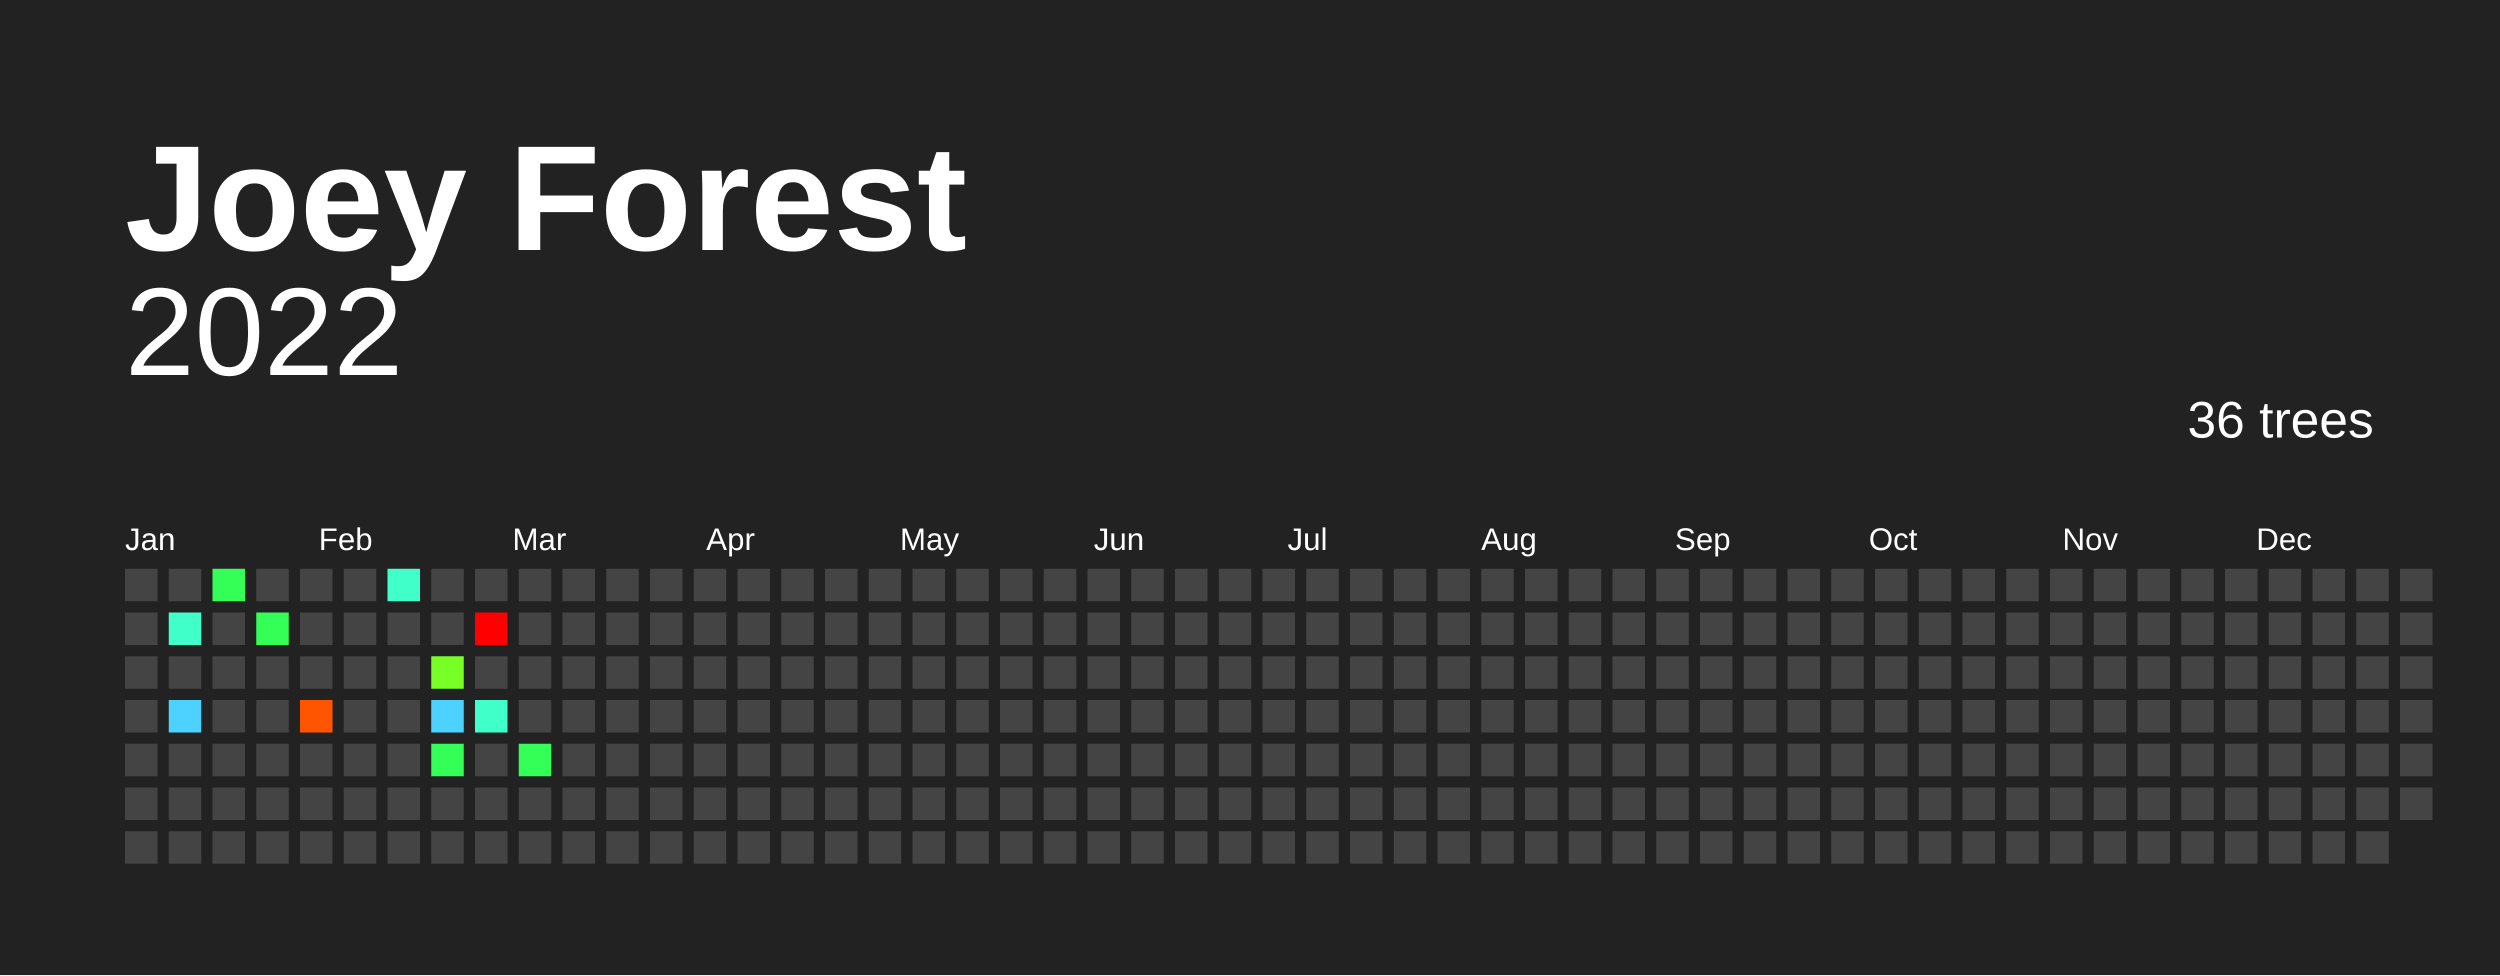
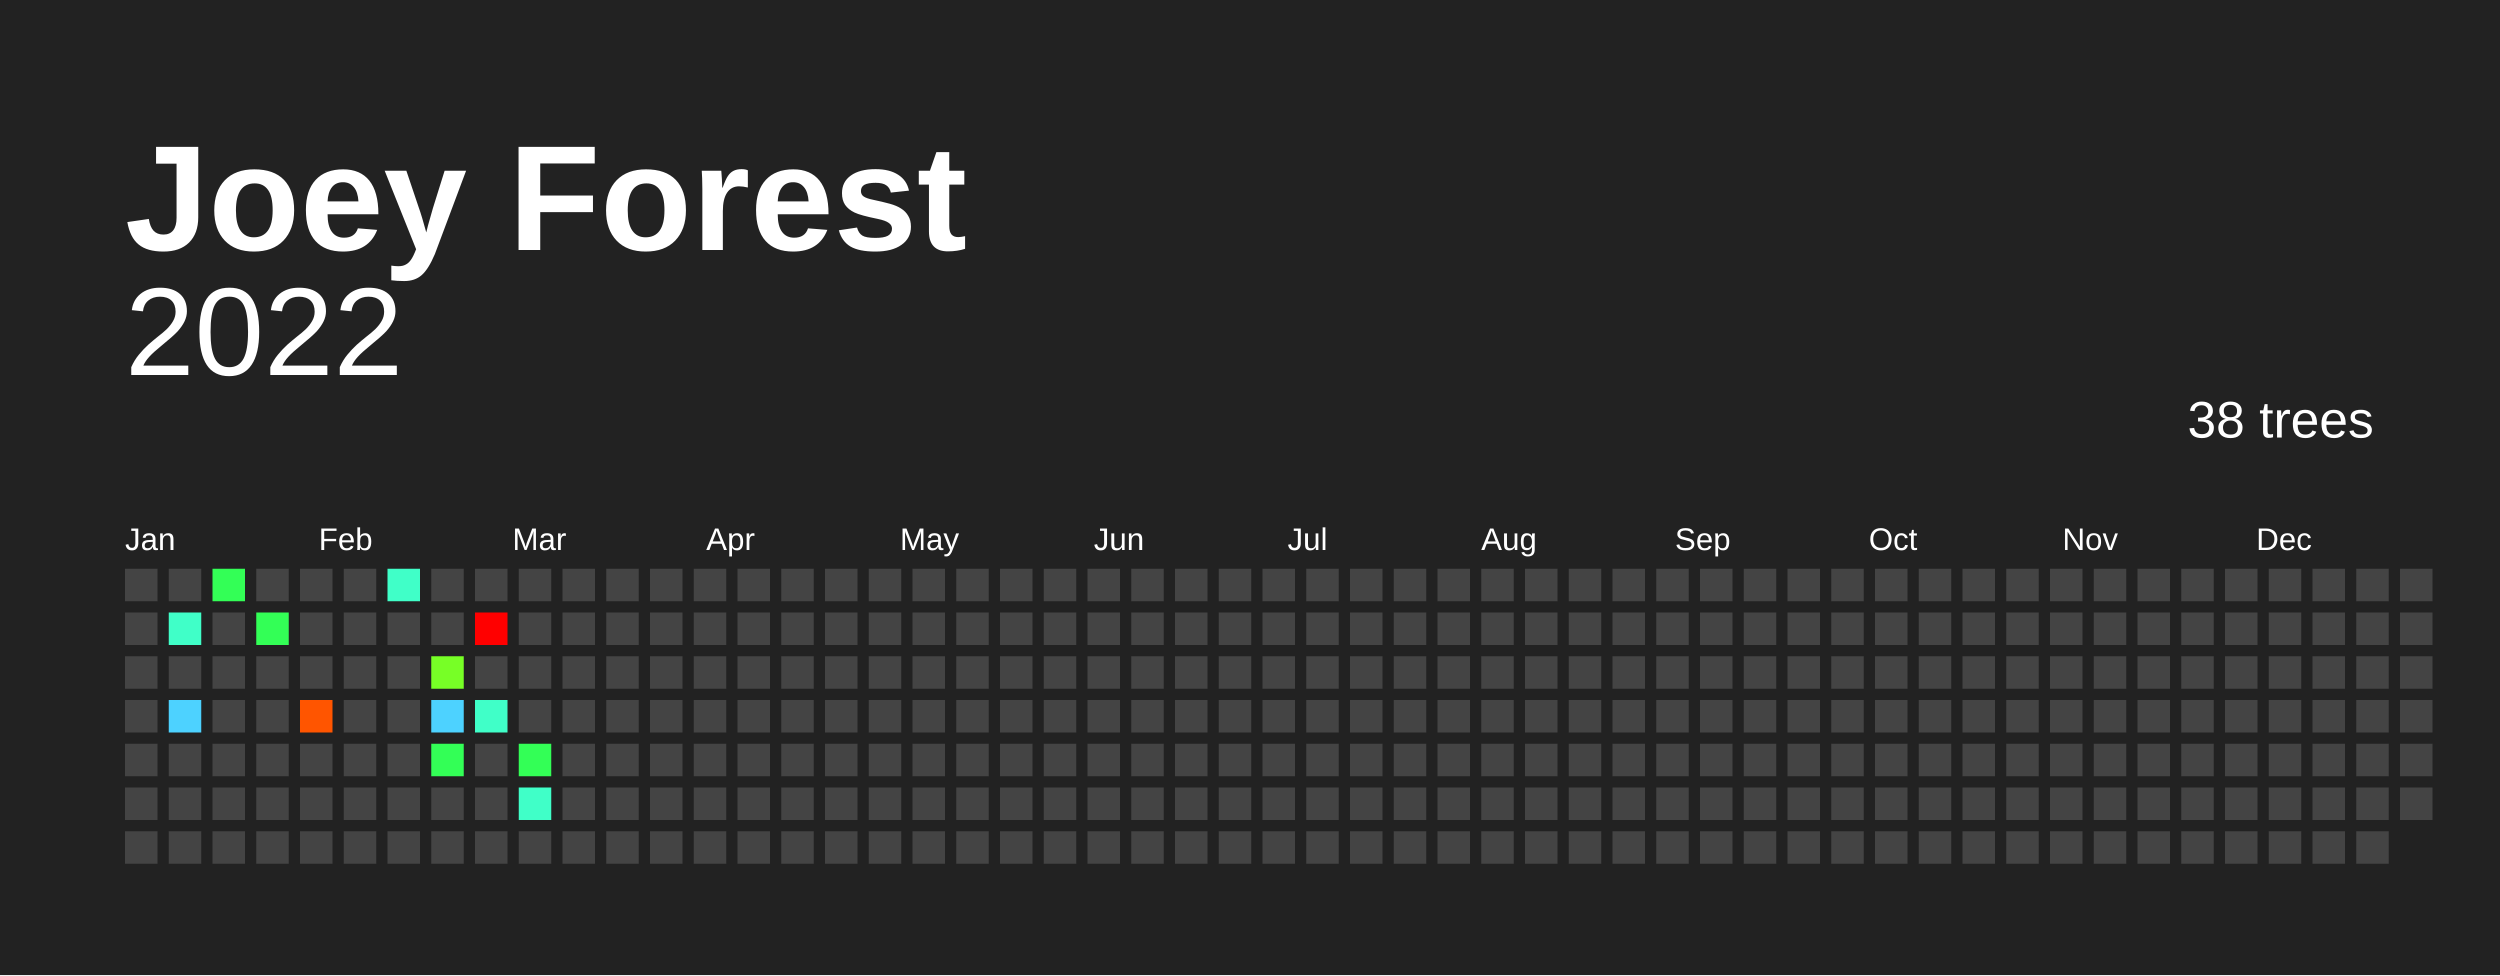
<svg xmlns="http://www.w3.org/2000/svg" baseProfile="full" height="78mm" version="1.1" viewBox="0,0,200,78" width="200mm">
  <defs />
  <rect fill="#222222" height="78" width="200" x="0" y="0" />
  <text fill="#FFFFFF" style="font-size:12px; font-family:Arial; font-weight:bold;" x="10" y="20">Joey Forest</text>
  <text alignment-baseline="hanging" fill="#FFFFFF" style="font-size:10.0px; font-family:Arial;" x="10" y="30">2022</text>
-   <text alignment-baseline="hanging" fill="#FFFFFF" style="font-size:4.125px; font-family:Arial;" x="175" y="35">36 trees</text>
+   <text alignment-baseline="hanging" fill="#FFFFFF" style="font-size:4.125px; font-family:Arial;" x="175" y="35">38 trees</text>
  <text fill="#FFFFFF" style="font-size:2.5px; font-family:Arial" x="10.0" y="44">Jan</text>
  <text fill="#FFFFFF" style="font-size:2.5px; font-family:Arial" x="25.5" y="44">Feb</text>
  <text fill="#FFFFFF" style="font-size:2.5px; font-family:Arial" x="41.0" y="44">Mar</text>
  <text fill="#FFFFFF" style="font-size:2.5px; font-family:Arial" x="56.5" y="44">Apr</text>
  <text fill="#FFFFFF" style="font-size:2.5px; font-family:Arial" x="72.0" y="44">May</text>
  <text fill="#FFFFFF" style="font-size:2.5px; font-family:Arial" x="87.5" y="44">Jun</text>
  <text fill="#FFFFFF" style="font-size:2.5px; font-family:Arial" x="103.0" y="44">Jul</text>
  <text fill="#FFFFFF" style="font-size:2.5px; font-family:Arial" x="118.5" y="44">Aug</text>
  <text fill="#FFFFFF" style="font-size:2.5px; font-family:Arial" x="134.0" y="44">Sep</text>
  <text fill="#FFFFFF" style="font-size:2.5px; font-family:Arial" x="149.5" y="44">Oct</text>
  <text fill="#FFFFFF" style="font-size:2.5px; font-family:Arial" x="165.0" y="44">Nov</text>
  <text fill="#FFFFFF" style="font-size:2.5px; font-family:Arial" x="180.5" y="44">Dec</text>
  <rect fill="#444444" height="2.6" width="2.6" x="10.0" y="45.5" />
  <rect fill="#444444" height="2.6" width="2.6" x="10.0" y="49.0" />
  <rect fill="#444444" height="2.6" width="2.6" x="10.0" y="52.5" />
  <rect fill="#444444" height="2.6" width="2.6" x="10.0" y="56.0" />
  <rect fill="#444444" height="2.6" width="2.6" x="10.0" y="59.5" />
  <rect fill="#444444" height="2.6" width="2.6" x="10.0" y="63.0" />
  <rect fill="#444444" height="2.6" width="2.6" x="10.0" y="66.5" />
  <rect fill="#444444" height="2.6" width="2.6" x="13.5" y="45.5" />
  <rect fill="#40ffc8" height="2.6" width="2.6" x="13.5" y="49.0" />
  <rect fill="#444444" height="2.6" width="2.6" x="13.5" y="52.5" />
  <rect fill="#4dd2ff" height="2.6" width="2.6" x="13.5" y="56.0" />
  <rect fill="#444444" height="2.6" width="2.6" x="13.5" y="59.5" />
  <rect fill="#444444" height="2.6" width="2.6" x="13.5" y="63.0" />
  <rect fill="#444444" height="2.6" width="2.6" x="13.5" y="66.5" />
  <rect fill="#33ff56" height="2.6" width="2.6" x="17.0" y="45.5" />
  <rect fill="#444444" height="2.6" width="2.6" x="17.0" y="49.0" />
  <rect fill="#444444" height="2.6" width="2.6" x="17.0" y="52.5" />
  <rect fill="#444444" height="2.6" width="2.6" x="17.0" y="56.0" />
  <rect fill="#444444" height="2.6" width="2.6" x="17.0" y="59.5" />
  <rect fill="#444444" height="2.6" width="2.6" x="17.0" y="63.0" />
  <rect fill="#444444" height="2.6" width="2.6" x="17.0" y="66.5" />
  <rect fill="#444444" height="2.6" width="2.6" x="20.5" y="45.5" />
  <rect fill="#33ff56" height="2.6" width="2.6" x="20.5" y="49.0" />
  <rect fill="#444444" height="2.6" width="2.6" x="20.5" y="52.5" />
  <rect fill="#444444" height="2.6" width="2.6" x="20.5" y="56.0" />
  <rect fill="#444444" height="2.6" width="2.6" x="20.5" y="59.5" />
  <rect fill="#444444" height="2.6" width="2.6" x="20.5" y="63.0" />
  <rect fill="#444444" height="2.6" width="2.6" x="20.5" y="66.5" />
  <rect fill="#444444" height="2.6" width="2.6" x="24.0" y="45.5" />
  <rect fill="#444444" height="2.6" width="2.6" x="24.0" y="49.0" />
  <rect fill="#444444" height="2.6" width="2.6" x="24.0" y="52.5" />
  <rect fill="#ff5500" height="2.6" width="2.6" x="24.0" y="56.0" />
  <rect fill="#444444" height="2.6" width="2.6" x="24.0" y="59.5" />
  <rect fill="#444444" height="2.6" width="2.6" x="24.0" y="63.0" />
  <rect fill="#444444" height="2.6" width="2.6" x="24.0" y="66.5" />
  <rect fill="#444444" height="2.6" width="2.6" x="27.5" y="45.5" />
  <rect fill="#444444" height="2.6" width="2.6" x="27.5" y="49.0" />
  <rect fill="#444444" height="2.6" width="2.6" x="27.5" y="52.5" />
  <rect fill="#444444" height="2.6" width="2.6" x="27.5" y="56.0" />
  <rect fill="#444444" height="2.6" width="2.6" x="27.5" y="59.5" />
  <rect fill="#444444" height="2.6" width="2.6" x="27.5" y="63.0" />
  <rect fill="#444444" height="2.6" width="2.6" x="27.5" y="66.5" />
  <rect fill="#40ffc8" height="2.6" width="2.6" x="31.0" y="45.5" />
  <rect fill="#444444" height="2.6" width="2.6" x="31.0" y="49.0" />
  <rect fill="#444444" height="2.6" width="2.6" x="31.0" y="52.5" />
  <rect fill="#444444" height="2.6" width="2.6" x="31.0" y="56.0" />
  <rect fill="#444444" height="2.6" width="2.6" x="31.0" y="59.5" />
  <rect fill="#444444" height="2.6" width="2.6" x="31.0" y="63.0" />
  <rect fill="#444444" height="2.6" width="2.6" x="31.0" y="66.5" />
  <rect fill="#444444" height="2.6" width="2.6" x="34.5" y="45.5" />
  <rect fill="#444444" height="2.6" width="2.6" x="34.5" y="49.0" />
  <rect fill="#77ff26" height="2.6" width="2.6" x="34.5" y="52.5" />
  <rect fill="#4dd2ff" height="2.6" width="2.6" x="34.5" y="56.0" />
  <rect fill="#33ff56" height="2.6" width="2.6" x="34.5" y="59.5" />
  <rect fill="#444444" height="2.6" width="2.6" x="34.5" y="63.0" />
  <rect fill="#444444" height="2.6" width="2.6" x="34.5" y="66.5" />
  <rect fill="#444444" height="2.6" width="2.6" x="38.0" y="45.5" />
  <rect fill="red" height="2.6" width="2.6" x="38.0" y="49.0" />
  <rect fill="#444444" height="2.6" width="2.6" x="38.0" y="52.5" />
  <rect fill="#40ffc8" height="2.6" width="2.6" x="38.0" y="56.0" />
  <rect fill="#444444" height="2.6" width="2.6" x="38.0" y="59.5" />
  <rect fill="#444444" height="2.6" width="2.6" x="38.0" y="63.0" />
  <rect fill="#444444" height="2.6" width="2.6" x="38.0" y="66.5" />
  <rect fill="#444444" height="2.6" width="2.6" x="41.5" y="45.5" />
  <rect fill="#444444" height="2.6" width="2.6" x="41.5" y="49.0" />
  <rect fill="#444444" height="2.6" width="2.6" x="41.5" y="52.5" />
  <rect fill="#444444" height="2.6" width="2.6" x="41.5" y="56.0" />
  <rect fill="#33ff56" height="2.6" width="2.6" x="41.5" y="59.5" />
-   <rect fill="#444444" height="2.6" width="2.6" x="41.5" y="63.0" />
+   <rect fill="#40ffc8" height="2.6" width="2.6" x="41.5" y="63.0" />
  <rect fill="#444444" height="2.6" width="2.6" x="41.5" y="66.5" />
  <rect fill="#444444" height="2.6" width="2.6" x="45.0" y="45.5" />
  <rect fill="#444444" height="2.6" width="2.6" x="45.0" y="49.0" />
  <rect fill="#444444" height="2.6" width="2.6" x="45.0" y="52.5" />
  <rect fill="#444444" height="2.6" width="2.6" x="45.0" y="56.0" />
  <rect fill="#444444" height="2.6" width="2.6" x="45.0" y="59.5" />
  <rect fill="#444444" height="2.6" width="2.6" x="45.0" y="63.0" />
  <rect fill="#444444" height="2.6" width="2.6" x="45.0" y="66.5" />
  <rect fill="#444444" height="2.6" width="2.6" x="48.5" y="45.5" />
  <rect fill="#444444" height="2.6" width="2.6" x="48.5" y="49.0" />
  <rect fill="#444444" height="2.6" width="2.6" x="48.5" y="52.5" />
  <rect fill="#444444" height="2.6" width="2.6" x="48.5" y="56.0" />
  <rect fill="#444444" height="2.6" width="2.6" x="48.5" y="59.5" />
  <rect fill="#444444" height="2.6" width="2.6" x="48.5" y="63.0" />
  <rect fill="#444444" height="2.6" width="2.6" x="48.5" y="66.5" />
  <rect fill="#444444" height="2.6" width="2.6" x="52.0" y="45.5" />
  <rect fill="#444444" height="2.6" width="2.6" x="52.0" y="49.0" />
  <rect fill="#444444" height="2.6" width="2.6" x="52.0" y="52.5" />
  <rect fill="#444444" height="2.6" width="2.6" x="52.0" y="56.0" />
  <rect fill="#444444" height="2.6" width="2.6" x="52.0" y="59.5" />
  <rect fill="#444444" height="2.6" width="2.6" x="52.0" y="63.0" />
  <rect fill="#444444" height="2.6" width="2.6" x="52.0" y="66.5" />
  <rect fill="#444444" height="2.6" width="2.6" x="55.5" y="45.5" />
  <rect fill="#444444" height="2.6" width="2.6" x="55.5" y="49.0" />
  <rect fill="#444444" height="2.6" width="2.6" x="55.5" y="52.5" />
  <rect fill="#444444" height="2.6" width="2.6" x="55.5" y="56.0" />
  <rect fill="#444444" height="2.6" width="2.6" x="55.5" y="59.5" />
  <rect fill="#444444" height="2.6" width="2.6" x="55.5" y="63.0" />
  <rect fill="#444444" height="2.6" width="2.6" x="55.5" y="66.5" />
  <rect fill="#444444" height="2.6" width="2.6" x="59.0" y="45.5" />
  <rect fill="#444444" height="2.6" width="2.6" x="59.0" y="49.0" />
  <rect fill="#444444" height="2.6" width="2.6" x="59.0" y="52.5" />
  <rect fill="#444444" height="2.6" width="2.6" x="59.0" y="56.0" />
  <rect fill="#444444" height="2.6" width="2.6" x="59.0" y="59.5" />
  <rect fill="#444444" height="2.6" width="2.6" x="59.0" y="63.0" />
  <rect fill="#444444" height="2.6" width="2.6" x="59.0" y="66.5" />
  <rect fill="#444444" height="2.6" width="2.6" x="62.5" y="45.5" />
  <rect fill="#444444" height="2.6" width="2.6" x="62.5" y="49.0" />
  <rect fill="#444444" height="2.6" width="2.6" x="62.5" y="52.5" />
  <rect fill="#444444" height="2.6" width="2.6" x="62.5" y="56.0" />
  <rect fill="#444444" height="2.6" width="2.6" x="62.5" y="59.5" />
  <rect fill="#444444" height="2.6" width="2.6" x="62.5" y="63.0" />
  <rect fill="#444444" height="2.6" width="2.6" x="62.5" y="66.5" />
  <rect fill="#444444" height="2.6" width="2.6" x="66.0" y="45.5" />
  <rect fill="#444444" height="2.6" width="2.6" x="66.0" y="49.0" />
  <rect fill="#444444" height="2.6" width="2.6" x="66.0" y="52.5" />
  <rect fill="#444444" height="2.6" width="2.6" x="66.0" y="56.0" />
  <rect fill="#444444" height="2.6" width="2.6" x="66.0" y="59.5" />
  <rect fill="#444444" height="2.6" width="2.6" x="66.0" y="63.0" />
  <rect fill="#444444" height="2.6" width="2.6" x="66.0" y="66.5" />
  <rect fill="#444444" height="2.6" width="2.6" x="69.5" y="45.5" />
  <rect fill="#444444" height="2.6" width="2.6" x="69.5" y="49.0" />
  <rect fill="#444444" height="2.6" width="2.6" x="69.5" y="52.5" />
  <rect fill="#444444" height="2.6" width="2.6" x="69.5" y="56.0" />
  <rect fill="#444444" height="2.6" width="2.6" x="69.5" y="59.5" />
  <rect fill="#444444" height="2.6" width="2.6" x="69.5" y="63.0" />
  <rect fill="#444444" height="2.6" width="2.6" x="69.5" y="66.5" />
  <rect fill="#444444" height="2.6" width="2.6" x="73.0" y="45.5" />
  <rect fill="#444444" height="2.6" width="2.6" x="73.0" y="49.0" />
  <rect fill="#444444" height="2.6" width="2.6" x="73.0" y="52.5" />
  <rect fill="#444444" height="2.6" width="2.6" x="73.0" y="56.0" />
  <rect fill="#444444" height="2.6" width="2.6" x="73.0" y="59.5" />
  <rect fill="#444444" height="2.6" width="2.6" x="73.0" y="63.0" />
  <rect fill="#444444" height="2.6" width="2.6" x="73.0" y="66.5" />
  <rect fill="#444444" height="2.6" width="2.6" x="76.5" y="45.5" />
  <rect fill="#444444" height="2.6" width="2.6" x="76.5" y="49.0" />
  <rect fill="#444444" height="2.6" width="2.6" x="76.5" y="52.5" />
  <rect fill="#444444" height="2.6" width="2.6" x="76.5" y="56.0" />
  <rect fill="#444444" height="2.6" width="2.6" x="76.5" y="59.5" />
  <rect fill="#444444" height="2.6" width="2.6" x="76.5" y="63.0" />
  <rect fill="#444444" height="2.6" width="2.6" x="76.5" y="66.5" />
  <rect fill="#444444" height="2.6" width="2.6" x="80.0" y="45.5" />
  <rect fill="#444444" height="2.6" width="2.6" x="80.0" y="49.0" />
  <rect fill="#444444" height="2.6" width="2.6" x="80.0" y="52.5" />
  <rect fill="#444444" height="2.6" width="2.6" x="80.0" y="56.0" />
  <rect fill="#444444" height="2.6" width="2.6" x="80.0" y="59.5" />
  <rect fill="#444444" height="2.6" width="2.6" x="80.0" y="63.0" />
  <rect fill="#444444" height="2.6" width="2.6" x="80.0" y="66.5" />
  <rect fill="#444444" height="2.6" width="2.6" x="83.5" y="45.5" />
  <rect fill="#444444" height="2.6" width="2.6" x="83.5" y="49.0" />
  <rect fill="#444444" height="2.6" width="2.6" x="83.5" y="52.5" />
  <rect fill="#444444" height="2.6" width="2.6" x="83.5" y="56.0" />
  <rect fill="#444444" height="2.6" width="2.6" x="83.5" y="59.5" />
  <rect fill="#444444" height="2.6" width="2.6" x="83.5" y="63.0" />
  <rect fill="#444444" height="2.6" width="2.6" x="83.5" y="66.5" />
  <rect fill="#444444" height="2.6" width="2.6" x="87.0" y="45.5" />
  <rect fill="#444444" height="2.6" width="2.6" x="87.0" y="49.0" />
  <rect fill="#444444" height="2.6" width="2.6" x="87.0" y="52.5" />
  <rect fill="#444444" height="2.6" width="2.6" x="87.0" y="56.0" />
  <rect fill="#444444" height="2.6" width="2.6" x="87.0" y="59.5" />
  <rect fill="#444444" height="2.6" width="2.6" x="87.0" y="63.0" />
  <rect fill="#444444" height="2.6" width="2.6" x="87.0" y="66.5" />
  <rect fill="#444444" height="2.6" width="2.6" x="90.5" y="45.5" />
  <rect fill="#444444" height="2.6" width="2.6" x="90.5" y="49.0" />
  <rect fill="#444444" height="2.6" width="2.6" x="90.5" y="52.5" />
  <rect fill="#444444" height="2.6" width="2.6" x="90.5" y="56.0" />
  <rect fill="#444444" height="2.6" width="2.6" x="90.5" y="59.5" />
  <rect fill="#444444" height="2.6" width="2.6" x="90.5" y="63.0" />
  <rect fill="#444444" height="2.6" width="2.6" x="90.5" y="66.5" />
  <rect fill="#444444" height="2.6" width="2.6" x="94.0" y="45.5" />
  <rect fill="#444444" height="2.6" width="2.6" x="94.0" y="49.0" />
  <rect fill="#444444" height="2.6" width="2.6" x="94.0" y="52.5" />
  <rect fill="#444444" height="2.6" width="2.6" x="94.0" y="56.0" />
  <rect fill="#444444" height="2.6" width="2.6" x="94.0" y="59.5" />
  <rect fill="#444444" height="2.6" width="2.6" x="94.0" y="63.0" />
  <rect fill="#444444" height="2.6" width="2.6" x="94.0" y="66.5" />
  <rect fill="#444444" height="2.6" width="2.6" x="97.5" y="45.5" />
  <rect fill="#444444" height="2.6" width="2.6" x="97.5" y="49.0" />
  <rect fill="#444444" height="2.6" width="2.6" x="97.5" y="52.5" />
  <rect fill="#444444" height="2.6" width="2.6" x="97.5" y="56.0" />
  <rect fill="#444444" height="2.6" width="2.6" x="97.5" y="59.5" />
  <rect fill="#444444" height="2.6" width="2.6" x="97.5" y="63.0" />
  <rect fill="#444444" height="2.6" width="2.6" x="97.5" y="66.5" />
  <rect fill="#444444" height="2.6" width="2.6" x="101.0" y="45.5" />
  <rect fill="#444444" height="2.6" width="2.6" x="101.0" y="49.0" />
  <rect fill="#444444" height="2.6" width="2.6" x="101.0" y="52.5" />
  <rect fill="#444444" height="2.6" width="2.6" x="101.0" y="56.0" />
  <rect fill="#444444" height="2.6" width="2.6" x="101.0" y="59.5" />
  <rect fill="#444444" height="2.6" width="2.6" x="101.0" y="63.0" />
  <rect fill="#444444" height="2.6" width="2.6" x="101.0" y="66.5" />
  <rect fill="#444444" height="2.6" width="2.6" x="104.5" y="45.5" />
  <rect fill="#444444" height="2.6" width="2.6" x="104.5" y="49.0" />
  <rect fill="#444444" height="2.6" width="2.6" x="104.5" y="52.5" />
  <rect fill="#444444" height="2.6" width="2.6" x="104.5" y="56.0" />
  <rect fill="#444444" height="2.6" width="2.6" x="104.5" y="59.5" />
  <rect fill="#444444" height="2.6" width="2.6" x="104.5" y="63.0" />
  <rect fill="#444444" height="2.6" width="2.6" x="104.5" y="66.5" />
  <rect fill="#444444" height="2.6" width="2.6" x="108.0" y="45.5" />
  <rect fill="#444444" height="2.6" width="2.6" x="108.0" y="49.0" />
  <rect fill="#444444" height="2.6" width="2.6" x="108.0" y="52.5" />
  <rect fill="#444444" height="2.6" width="2.6" x="108.0" y="56.0" />
  <rect fill="#444444" height="2.6" width="2.6" x="108.0" y="59.5" />
  <rect fill="#444444" height="2.6" width="2.6" x="108.0" y="63.0" />
  <rect fill="#444444" height="2.6" width="2.6" x="108.0" y="66.5" />
  <rect fill="#444444" height="2.6" width="2.6" x="111.5" y="45.5" />
  <rect fill="#444444" height="2.6" width="2.6" x="111.5" y="49.0" />
  <rect fill="#444444" height="2.6" width="2.6" x="111.5" y="52.5" />
  <rect fill="#444444" height="2.6" width="2.6" x="111.5" y="56.0" />
  <rect fill="#444444" height="2.6" width="2.6" x="111.5" y="59.5" />
  <rect fill="#444444" height="2.6" width="2.6" x="111.5" y="63.0" />
  <rect fill="#444444" height="2.6" width="2.6" x="111.5" y="66.5" />
  <rect fill="#444444" height="2.6" width="2.6" x="115.0" y="45.5" />
  <rect fill="#444444" height="2.6" width="2.6" x="115.0" y="49.0" />
  <rect fill="#444444" height="2.6" width="2.6" x="115.0" y="52.5" />
  <rect fill="#444444" height="2.6" width="2.6" x="115.0" y="56.0" />
  <rect fill="#444444" height="2.6" width="2.6" x="115.0" y="59.5" />
  <rect fill="#444444" height="2.6" width="2.6" x="115.0" y="63.0" />
  <rect fill="#444444" height="2.6" width="2.6" x="115.0" y="66.5" />
  <rect fill="#444444" height="2.6" width="2.6" x="118.5" y="45.5" />
  <rect fill="#444444" height="2.6" width="2.6" x="118.5" y="49.0" />
  <rect fill="#444444" height="2.6" width="2.6" x="118.5" y="52.5" />
  <rect fill="#444444" height="2.6" width="2.6" x="118.5" y="56.0" />
  <rect fill="#444444" height="2.6" width="2.6" x="118.5" y="59.5" />
  <rect fill="#444444" height="2.6" width="2.6" x="118.5" y="63.0" />
  <rect fill="#444444" height="2.6" width="2.6" x="118.5" y="66.5" />
  <rect fill="#444444" height="2.6" width="2.6" x="122.0" y="45.5" />
  <rect fill="#444444" height="2.6" width="2.6" x="122.0" y="49.0" />
  <rect fill="#444444" height="2.6" width="2.6" x="122.0" y="52.5" />
  <rect fill="#444444" height="2.6" width="2.6" x="122.0" y="56.0" />
  <rect fill="#444444" height="2.6" width="2.6" x="122.0" y="59.5" />
  <rect fill="#444444" height="2.6" width="2.6" x="122.0" y="63.0" />
  <rect fill="#444444" height="2.6" width="2.6" x="122.0" y="66.5" />
  <rect fill="#444444" height="2.6" width="2.6" x="125.5" y="45.5" />
  <rect fill="#444444" height="2.6" width="2.6" x="125.5" y="49.0" />
  <rect fill="#444444" height="2.6" width="2.6" x="125.5" y="52.5" />
  <rect fill="#444444" height="2.6" width="2.6" x="125.5" y="56.0" />
  <rect fill="#444444" height="2.6" width="2.6" x="125.5" y="59.5" />
  <rect fill="#444444" height="2.6" width="2.6" x="125.5" y="63.0" />
  <rect fill="#444444" height="2.6" width="2.6" x="125.5" y="66.5" />
  <rect fill="#444444" height="2.6" width="2.6" x="129.0" y="45.5" />
  <rect fill="#444444" height="2.6" width="2.6" x="129.0" y="49.0" />
  <rect fill="#444444" height="2.6" width="2.6" x="129.0" y="52.5" />
  <rect fill="#444444" height="2.6" width="2.6" x="129.0" y="56.0" />
  <rect fill="#444444" height="2.6" width="2.6" x="129.0" y="59.5" />
  <rect fill="#444444" height="2.6" width="2.6" x="129.0" y="63.0" />
  <rect fill="#444444" height="2.6" width="2.6" x="129.0" y="66.5" />
  <rect fill="#444444" height="2.6" width="2.6" x="132.5" y="45.5" />
  <rect fill="#444444" height="2.6" width="2.6" x="132.5" y="49.0" />
  <rect fill="#444444" height="2.6" width="2.6" x="132.5" y="52.5" />
  <rect fill="#444444" height="2.6" width="2.6" x="132.5" y="56.0" />
  <rect fill="#444444" height="2.6" width="2.6" x="132.5" y="59.5" />
  <rect fill="#444444" height="2.6" width="2.6" x="132.5" y="63.0" />
  <rect fill="#444444" height="2.6" width="2.6" x="132.5" y="66.5" />
  <rect fill="#444444" height="2.6" width="2.6" x="136.0" y="45.5" />
  <rect fill="#444444" height="2.6" width="2.6" x="136.0" y="49.0" />
  <rect fill="#444444" height="2.6" width="2.6" x="136.0" y="52.5" />
  <rect fill="#444444" height="2.6" width="2.6" x="136.0" y="56.0" />
  <rect fill="#444444" height="2.6" width="2.6" x="136.0" y="59.5" />
  <rect fill="#444444" height="2.6" width="2.6" x="136.0" y="63.0" />
  <rect fill="#444444" height="2.6" width="2.6" x="136.0" y="66.5" />
  <rect fill="#444444" height="2.6" width="2.6" x="139.5" y="45.5" />
  <rect fill="#444444" height="2.6" width="2.6" x="139.5" y="49.0" />
  <rect fill="#444444" height="2.6" width="2.6" x="139.5" y="52.5" />
  <rect fill="#444444" height="2.6" width="2.6" x="139.5" y="56.0" />
  <rect fill="#444444" height="2.6" width="2.6" x="139.5" y="59.5" />
  <rect fill="#444444" height="2.6" width="2.6" x="139.5" y="63.0" />
  <rect fill="#444444" height="2.6" width="2.6" x="139.5" y="66.5" />
  <rect fill="#444444" height="2.6" width="2.6" x="143.0" y="45.5" />
  <rect fill="#444444" height="2.6" width="2.6" x="143.0" y="49.0" />
  <rect fill="#444444" height="2.6" width="2.6" x="143.0" y="52.5" />
  <rect fill="#444444" height="2.6" width="2.6" x="143.0" y="56.0" />
  <rect fill="#444444" height="2.6" width="2.6" x="143.0" y="59.5" />
  <rect fill="#444444" height="2.6" width="2.6" x="143.0" y="63.0" />
  <rect fill="#444444" height="2.6" width="2.6" x="143.0" y="66.5" />
  <rect fill="#444444" height="2.6" width="2.6" x="146.5" y="45.5" />
  <rect fill="#444444" height="2.6" width="2.6" x="146.5" y="49.0" />
  <rect fill="#444444" height="2.6" width="2.6" x="146.5" y="52.5" />
  <rect fill="#444444" height="2.6" width="2.6" x="146.5" y="56.0" />
  <rect fill="#444444" height="2.6" width="2.6" x="146.5" y="59.5" />
  <rect fill="#444444" height="2.6" width="2.6" x="146.5" y="63.0" />
  <rect fill="#444444" height="2.6" width="2.6" x="146.5" y="66.5" />
  <rect fill="#444444" height="2.6" width="2.6" x="150.0" y="45.5" />
  <rect fill="#444444" height="2.6" width="2.6" x="150.0" y="49.0" />
  <rect fill="#444444" height="2.6" width="2.6" x="150.0" y="52.5" />
  <rect fill="#444444" height="2.6" width="2.6" x="150.0" y="56.0" />
  <rect fill="#444444" height="2.6" width="2.6" x="150.0" y="59.5" />
  <rect fill="#444444" height="2.6" width="2.6" x="150.0" y="63.0" />
  <rect fill="#444444" height="2.6" width="2.6" x="150.0" y="66.5" />
  <rect fill="#444444" height="2.6" width="2.6" x="153.5" y="45.5" />
  <rect fill="#444444" height="2.6" width="2.6" x="153.5" y="49.0" />
  <rect fill="#444444" height="2.6" width="2.6" x="153.5" y="52.5" />
  <rect fill="#444444" height="2.6" width="2.6" x="153.5" y="56.0" />
  <rect fill="#444444" height="2.6" width="2.6" x="153.5" y="59.5" />
  <rect fill="#444444" height="2.6" width="2.6" x="153.5" y="63.0" />
  <rect fill="#444444" height="2.6" width="2.6" x="153.5" y="66.5" />
  <rect fill="#444444" height="2.6" width="2.6" x="157.0" y="45.5" />
  <rect fill="#444444" height="2.6" width="2.6" x="157.0" y="49.0" />
  <rect fill="#444444" height="2.6" width="2.6" x="157.0" y="52.5" />
  <rect fill="#444444" height="2.6" width="2.6" x="157.0" y="56.0" />
  <rect fill="#444444" height="2.6" width="2.6" x="157.0" y="59.5" />
  <rect fill="#444444" height="2.6" width="2.6" x="157.0" y="63.0" />
  <rect fill="#444444" height="2.6" width="2.6" x="157.0" y="66.5" />
  <rect fill="#444444" height="2.6" width="2.6" x="160.5" y="45.5" />
  <rect fill="#444444" height="2.6" width="2.6" x="160.5" y="49.0" />
  <rect fill="#444444" height="2.6" width="2.6" x="160.5" y="52.5" />
  <rect fill="#444444" height="2.6" width="2.6" x="160.5" y="56.0" />
  <rect fill="#444444" height="2.6" width="2.6" x="160.5" y="59.5" />
  <rect fill="#444444" height="2.6" width="2.6" x="160.5" y="63.0" />
  <rect fill="#444444" height="2.6" width="2.6" x="160.5" y="66.5" />
  <rect fill="#444444" height="2.6" width="2.6" x="164.0" y="45.5" />
  <rect fill="#444444" height="2.6" width="2.6" x="164.0" y="49.0" />
  <rect fill="#444444" height="2.6" width="2.6" x="164.0" y="52.5" />
  <rect fill="#444444" height="2.6" width="2.6" x="164.0" y="56.0" />
  <rect fill="#444444" height="2.6" width="2.6" x="164.0" y="59.5" />
  <rect fill="#444444" height="2.6" width="2.6" x="164.0" y="63.0" />
  <rect fill="#444444" height="2.6" width="2.6" x="164.0" y="66.5" />
  <rect fill="#444444" height="2.6" width="2.6" x="167.5" y="45.5" />
  <rect fill="#444444" height="2.6" width="2.6" x="167.5" y="49.0" />
  <rect fill="#444444" height="2.6" width="2.6" x="167.5" y="52.5" />
  <rect fill="#444444" height="2.6" width="2.6" x="167.5" y="56.0" />
  <rect fill="#444444" height="2.6" width="2.6" x="167.5" y="59.5" />
  <rect fill="#444444" height="2.6" width="2.6" x="167.5" y="63.0" />
  <rect fill="#444444" height="2.6" width="2.6" x="167.5" y="66.5" />
  <rect fill="#444444" height="2.6" width="2.6" x="171.0" y="45.5" />
  <rect fill="#444444" height="2.6" width="2.6" x="171.0" y="49.0" />
  <rect fill="#444444" height="2.6" width="2.6" x="171.0" y="52.5" />
  <rect fill="#444444" height="2.6" width="2.6" x="171.0" y="56.0" />
  <rect fill="#444444" height="2.6" width="2.6" x="171.0" y="59.5" />
  <rect fill="#444444" height="2.6" width="2.6" x="171.0" y="63.0" />
  <rect fill="#444444" height="2.6" width="2.6" x="171.0" y="66.5" />
  <rect fill="#444444" height="2.6" width="2.6" x="174.5" y="45.5" />
  <rect fill="#444444" height="2.6" width="2.6" x="174.5" y="49.0" />
  <rect fill="#444444" height="2.6" width="2.6" x="174.5" y="52.5" />
  <rect fill="#444444" height="2.6" width="2.6" x="174.5" y="56.0" />
  <rect fill="#444444" height="2.6" width="2.6" x="174.5" y="59.5" />
  <rect fill="#444444" height="2.6" width="2.6" x="174.5" y="63.0" />
  <rect fill="#444444" height="2.6" width="2.6" x="174.5" y="66.5" />
  <rect fill="#444444" height="2.6" width="2.6" x="178.0" y="45.5" />
  <rect fill="#444444" height="2.6" width="2.6" x="178.0" y="49.0" />
  <rect fill="#444444" height="2.6" width="2.6" x="178.0" y="52.5" />
  <rect fill="#444444" height="2.6" width="2.6" x="178.0" y="56.0" />
  <rect fill="#444444" height="2.6" width="2.6" x="178.0" y="59.5" />
  <rect fill="#444444" height="2.6" width="2.6" x="178.0" y="63.0" />
  <rect fill="#444444" height="2.6" width="2.6" x="178.0" y="66.5" />
  <rect fill="#444444" height="2.6" width="2.6" x="181.5" y="45.5" />
  <rect fill="#444444" height="2.6" width="2.6" x="181.5" y="49.0" />
  <rect fill="#444444" height="2.6" width="2.6" x="181.5" y="52.5" />
  <rect fill="#444444" height="2.6" width="2.6" x="181.5" y="56.0" />
  <rect fill="#444444" height="2.6" width="2.6" x="181.5" y="59.5" />
  <rect fill="#444444" height="2.6" width="2.6" x="181.5" y="63.0" />
  <rect fill="#444444" height="2.6" width="2.6" x="181.5" y="66.5" />
  <rect fill="#444444" height="2.6" width="2.6" x="185.0" y="45.5" />
  <rect fill="#444444" height="2.6" width="2.6" x="185.0" y="49.0" />
  <rect fill="#444444" height="2.6" width="2.6" x="185.0" y="52.5" />
  <rect fill="#444444" height="2.6" width="2.6" x="185.0" y="56.0" />
  <rect fill="#444444" height="2.6" width="2.6" x="185.0" y="59.5" />
  <rect fill="#444444" height="2.6" width="2.6" x="185.0" y="63.0" />
  <rect fill="#444444" height="2.6" width="2.6" x="185.0" y="66.5" />
  <rect fill="#444444" height="2.6" width="2.6" x="188.5" y="45.5" />
  <rect fill="#444444" height="2.6" width="2.6" x="188.5" y="49.0" />
  <rect fill="#444444" height="2.6" width="2.6" x="188.5" y="52.5" />
  <rect fill="#444444" height="2.6" width="2.6" x="188.5" y="56.0" />
  <rect fill="#444444" height="2.6" width="2.6" x="188.5" y="59.5" />
  <rect fill="#444444" height="2.6" width="2.6" x="188.5" y="63.0" />
  <rect fill="#444444" height="2.6" width="2.6" x="188.5" y="66.5" />
  <rect fill="#444444" height="2.6" width="2.6" x="192.0" y="45.5" />
  <rect fill="#444444" height="2.6" width="2.6" x="192.0" y="49.0" />
  <rect fill="#444444" height="2.6" width="2.6" x="192.0" y="52.5" />
  <rect fill="#444444" height="2.6" width="2.6" x="192.0" y="56.0" />
  <rect fill="#444444" height="2.6" width="2.6" x="192.0" y="59.5" />
  <rect fill="#444444" height="2.6" width="2.6" x="192.0" y="63.0" />
</svg>
